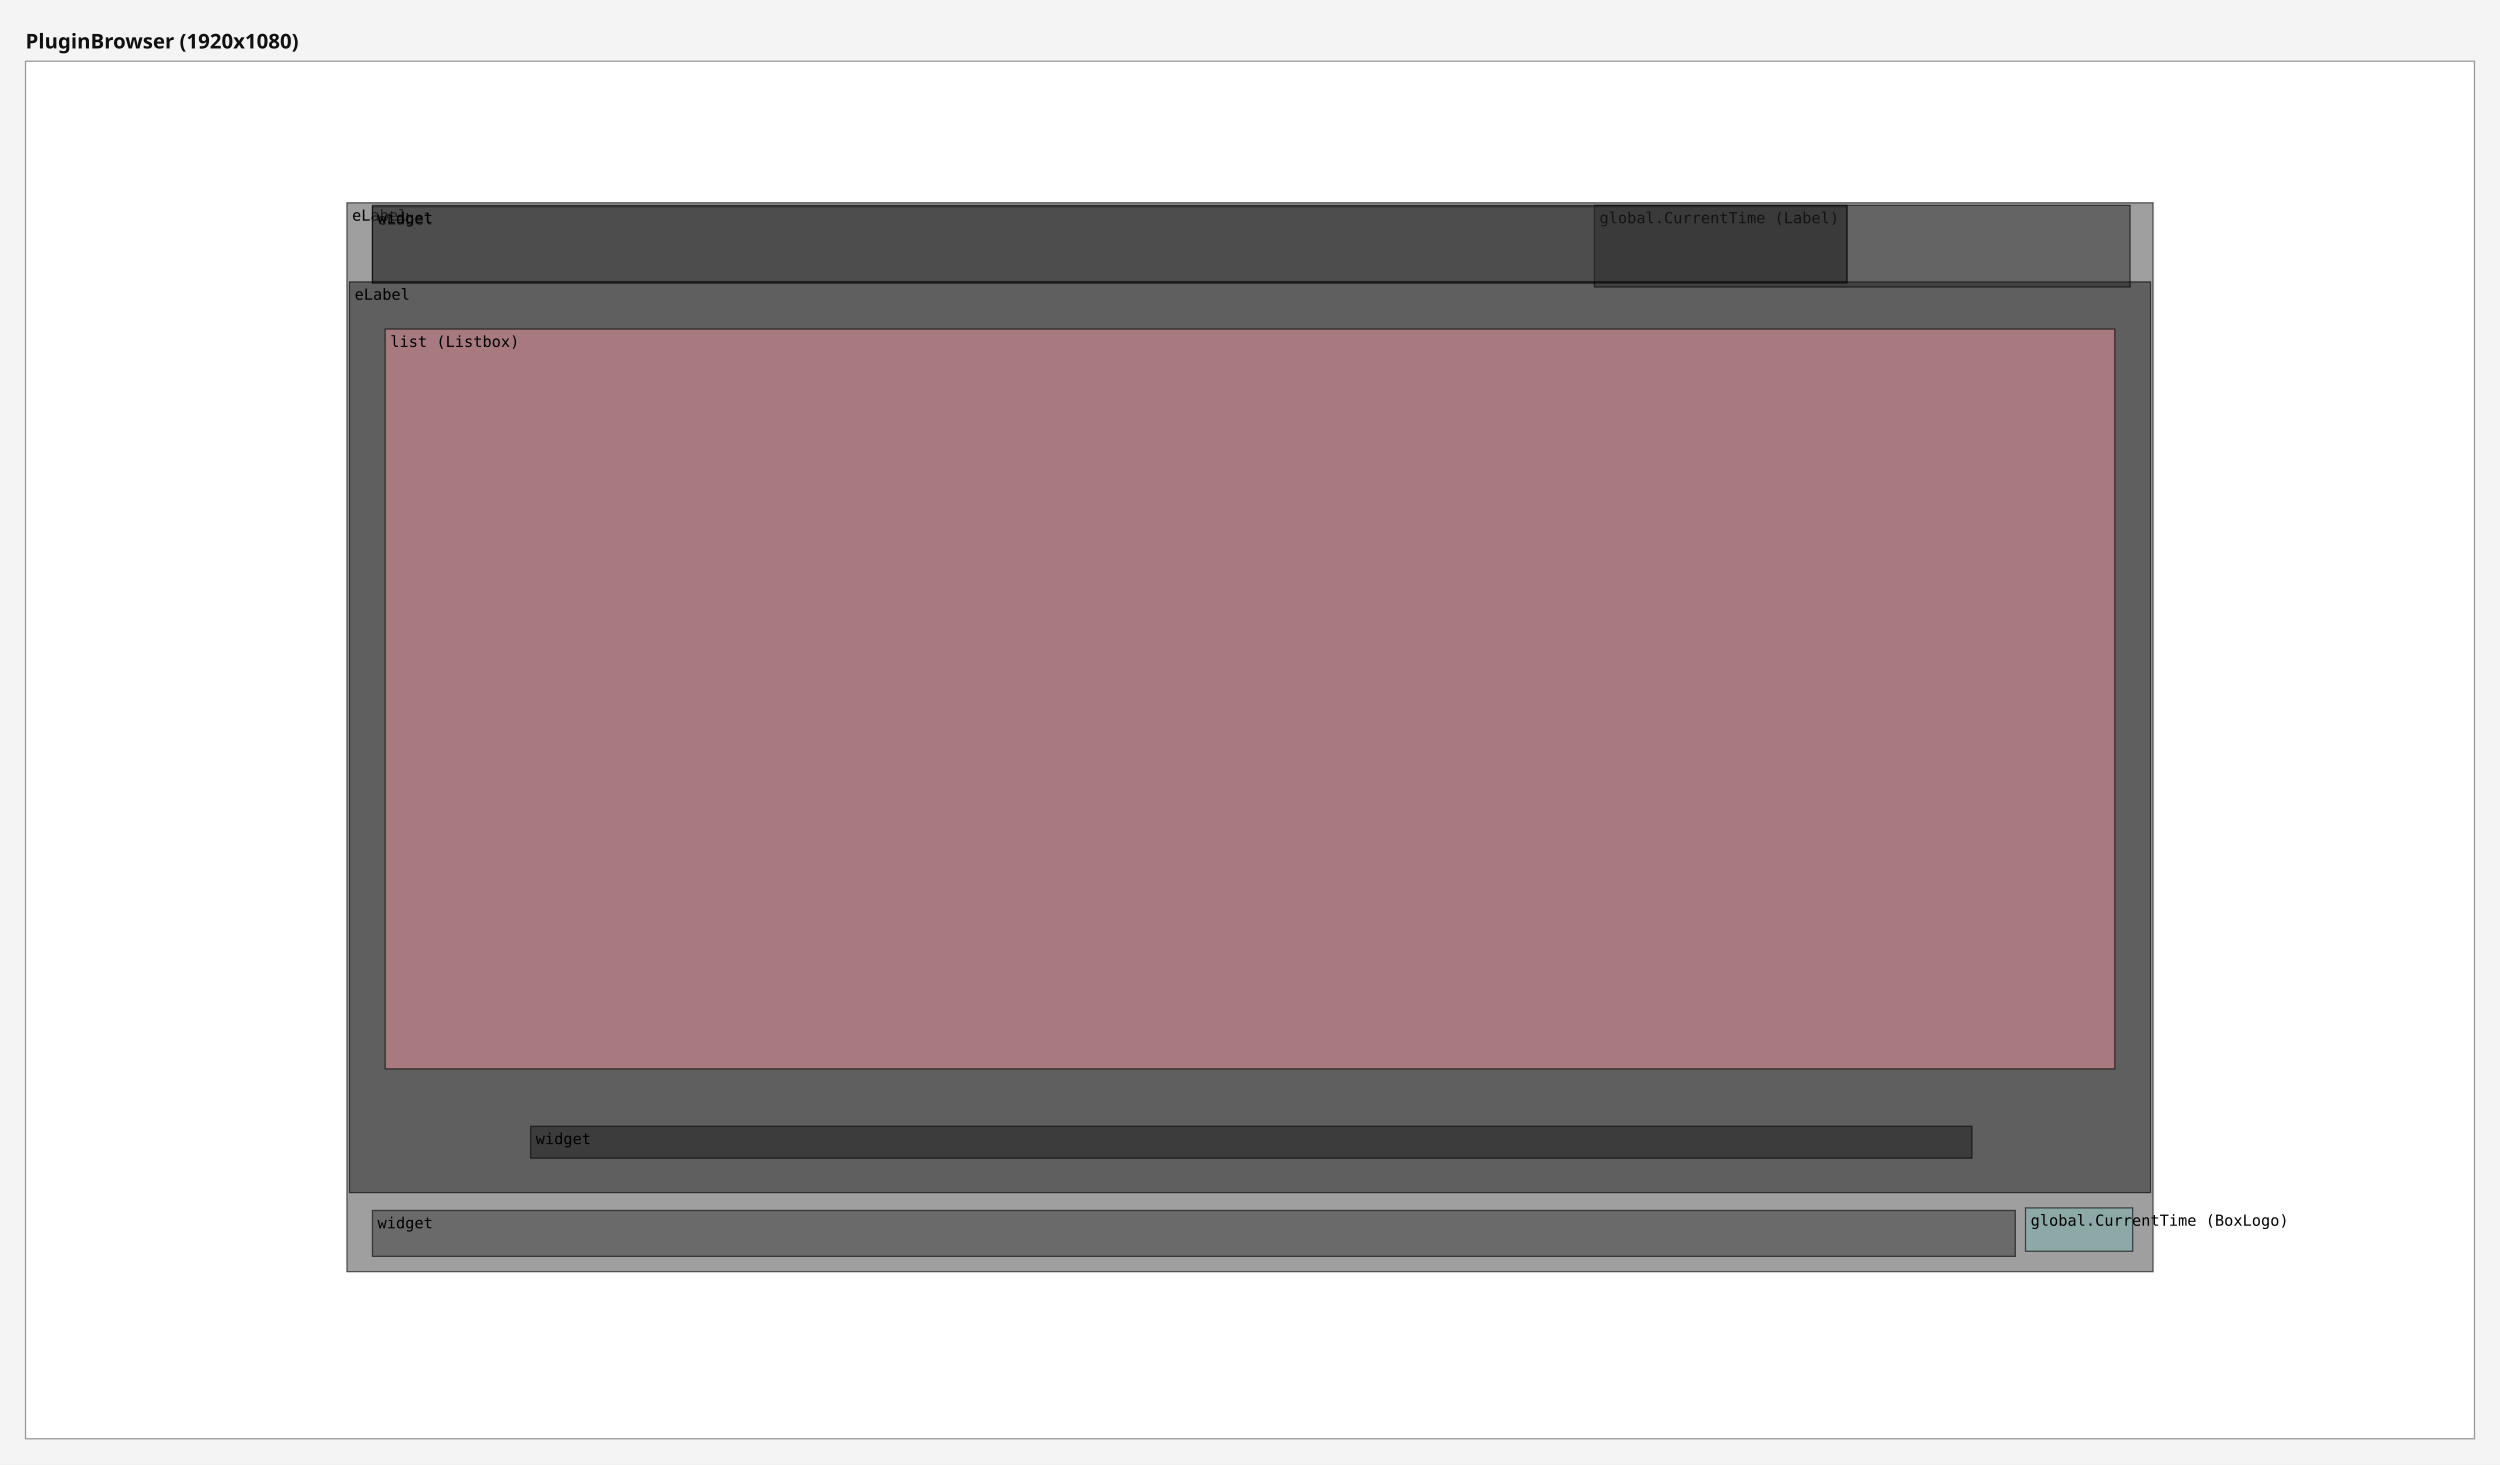
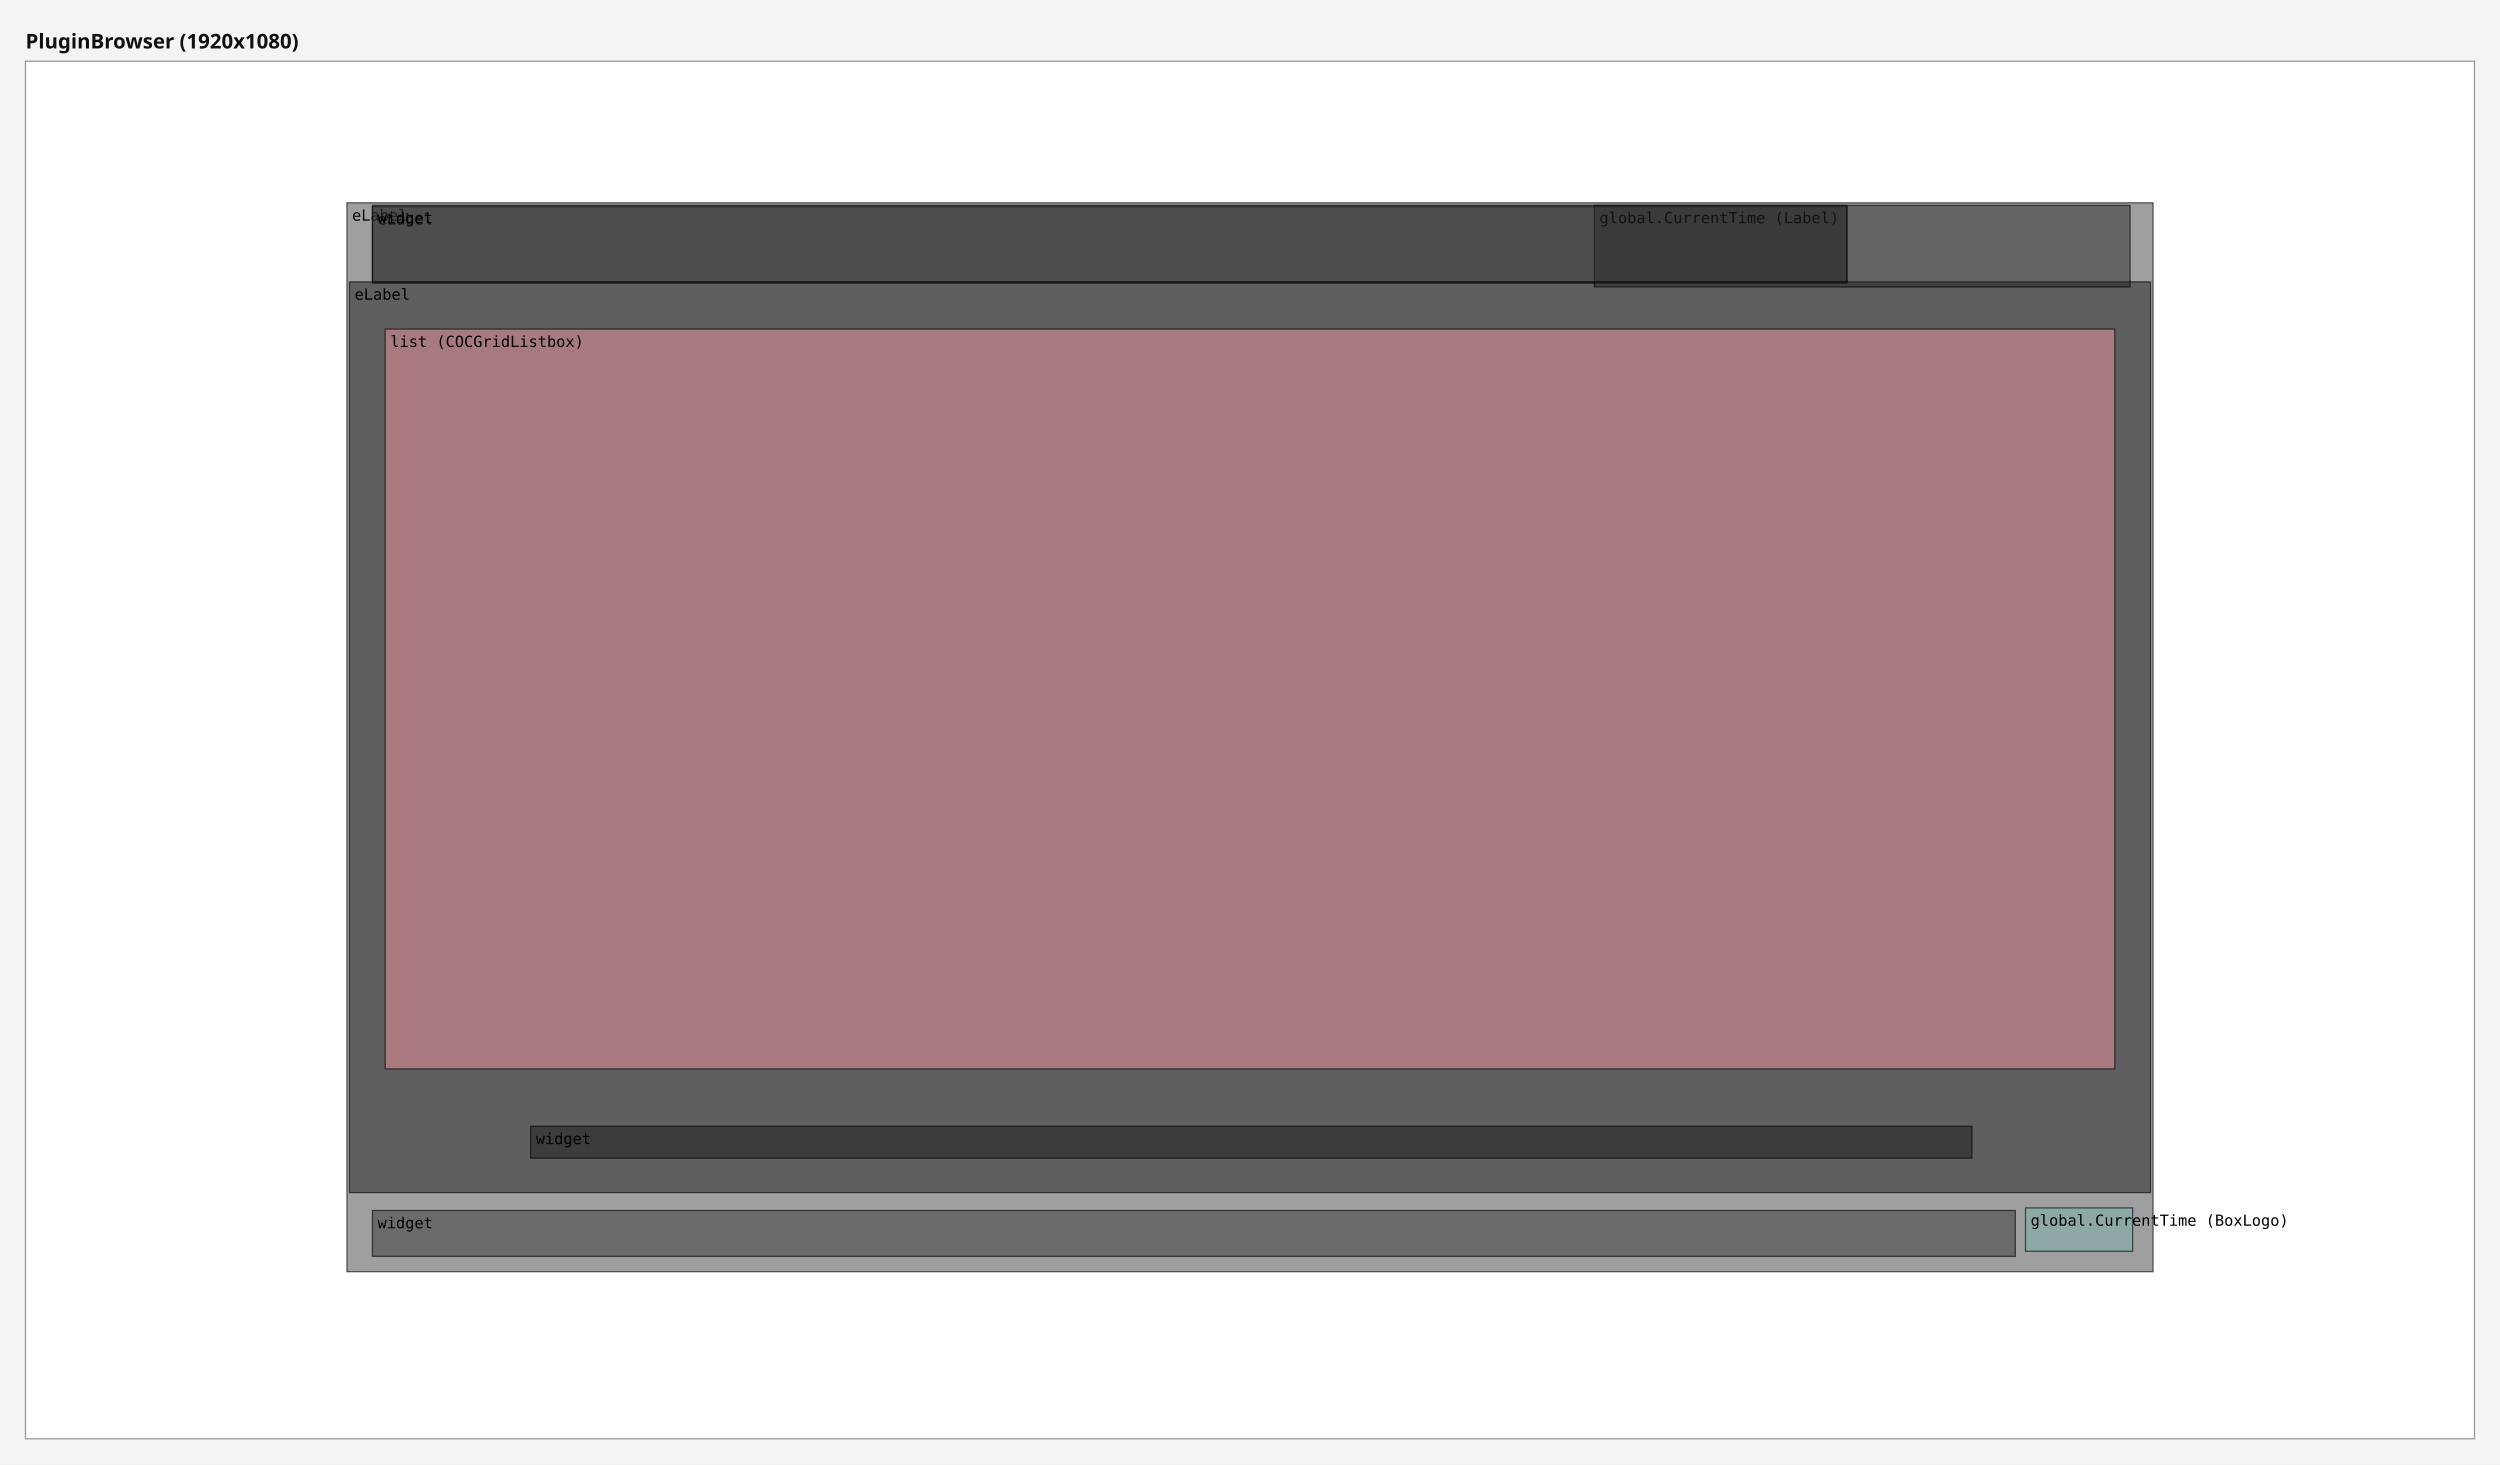
<svg xmlns="http://www.w3.org/2000/svg" width="1960" height="1148" viewBox="0 0 1960 1148">
  <rect x="0" y="0" width="1960" height="1148" fill="#f4f4f4" />
  <text x="20" y="38" font-family="sans-serif" font-size="16" font-weight="bold" fill="#111111">PluginBrowser (1920x1080)</text>
  <g data-screen="0" transform="translate(20,48)">
    <rect x="0" y="0" width="1920" height="1080" fill="#ffffff" stroke="#999999" stroke-width="1" />
    <g>
      <rect data-ref="0:0" x="252" y="111" width="1416" height="838" fill="#2c2c2c" fill-opacity="0.45" stroke="#000000" stroke-opacity="0.6" stroke-width="1" />
      <text x="256" y="125" font-family="monospace" font-size="12" fill="#000000">eLabel</text>
    </g>
    <g>
      <rect data-ref="0:1" x="254" y="173" width="1412" height="714" fill="#121212" fill-opacity="0.45" stroke="#000000" stroke-opacity="0.6" stroke-width="1" />
      <text x="258" y="187" font-family="monospace" font-size="12" fill="#000000">eLabel</text>
    </g>
    <g>
      <rect data-ref="0:3" x="1568" y="899" width="84" height="34" fill="#76b7b2" fill-opacity="0.45" stroke="#000000" stroke-opacity="0.6" stroke-width="1" />
      <text x="1572" y="913" font-family="monospace" font-size="12" fill="#000000">global.CurrentTime (BoxLogo)</text>
    </g>
    <g>
      <rect data-ref="0:7" x="282" y="210" width="1356" height="580" fill="#ff9da7" fill-opacity="0.45" stroke="#000000" stroke-opacity="0.6" stroke-width="1" />
-       <text x="286" y="224" font-family="monospace" font-size="12" fill="#000000">list (Listbox)</text>
+       <text x="286" y="224" font-family="monospace" font-size="12" fill="#000000">list (COCGridListbox)</text>
    </g>
    <g>
      <rect data-ref="0:8" x="396" y="835" width="1130" height="25" fill="#121212" fill-opacity="0.45" stroke="#000000" stroke-opacity="0.6" stroke-width="1" />
      <text x="400" y="849" font-family="monospace" font-size="12" fill="#000000">widget</text>
    </g>
    <g>
      <rect data-ref="0:2" x="272" y="901" width="1288" height="36" fill="#2c2c2c" fill-opacity="0.45" stroke="#000000" stroke-opacity="0.6" stroke-width="1" />
      <text x="276" y="915" font-family="monospace" font-size="12" fill="#000000">widget</text>
    </g>
    <g>
      <rect data-ref="0:5" x="272" y="114" width="1156" height="60" fill="#2c2c2c" fill-opacity="0.45" stroke="#000000" stroke-opacity="0.6" stroke-width="1" />
      <text x="276" y="128" font-family="monospace" font-size="12" fill="#000000">eLabel</text>
    </g>
    <g>
      <rect data-ref="0:4" x="1230" y="113" width="420" height="64" fill="#1d1d1d" fill-opacity="0.45" stroke="#000000" stroke-opacity="0.6" stroke-width="1" />
      <text x="1234" y="127" font-family="monospace" font-size="12" fill="#000000">global.CurrentTime (Label)</text>
    </g>
    <g>
      <rect data-ref="0:6" x="272" y="113" width="1156" height="60" fill="#2c2c2c" fill-opacity="0.45" stroke="#000000" stroke-opacity="0.6" stroke-width="1" />
      <text x="276" y="127" font-family="monospace" font-size="12" fill="#000000">widget</text>
    </g>
  </g>
</svg>
